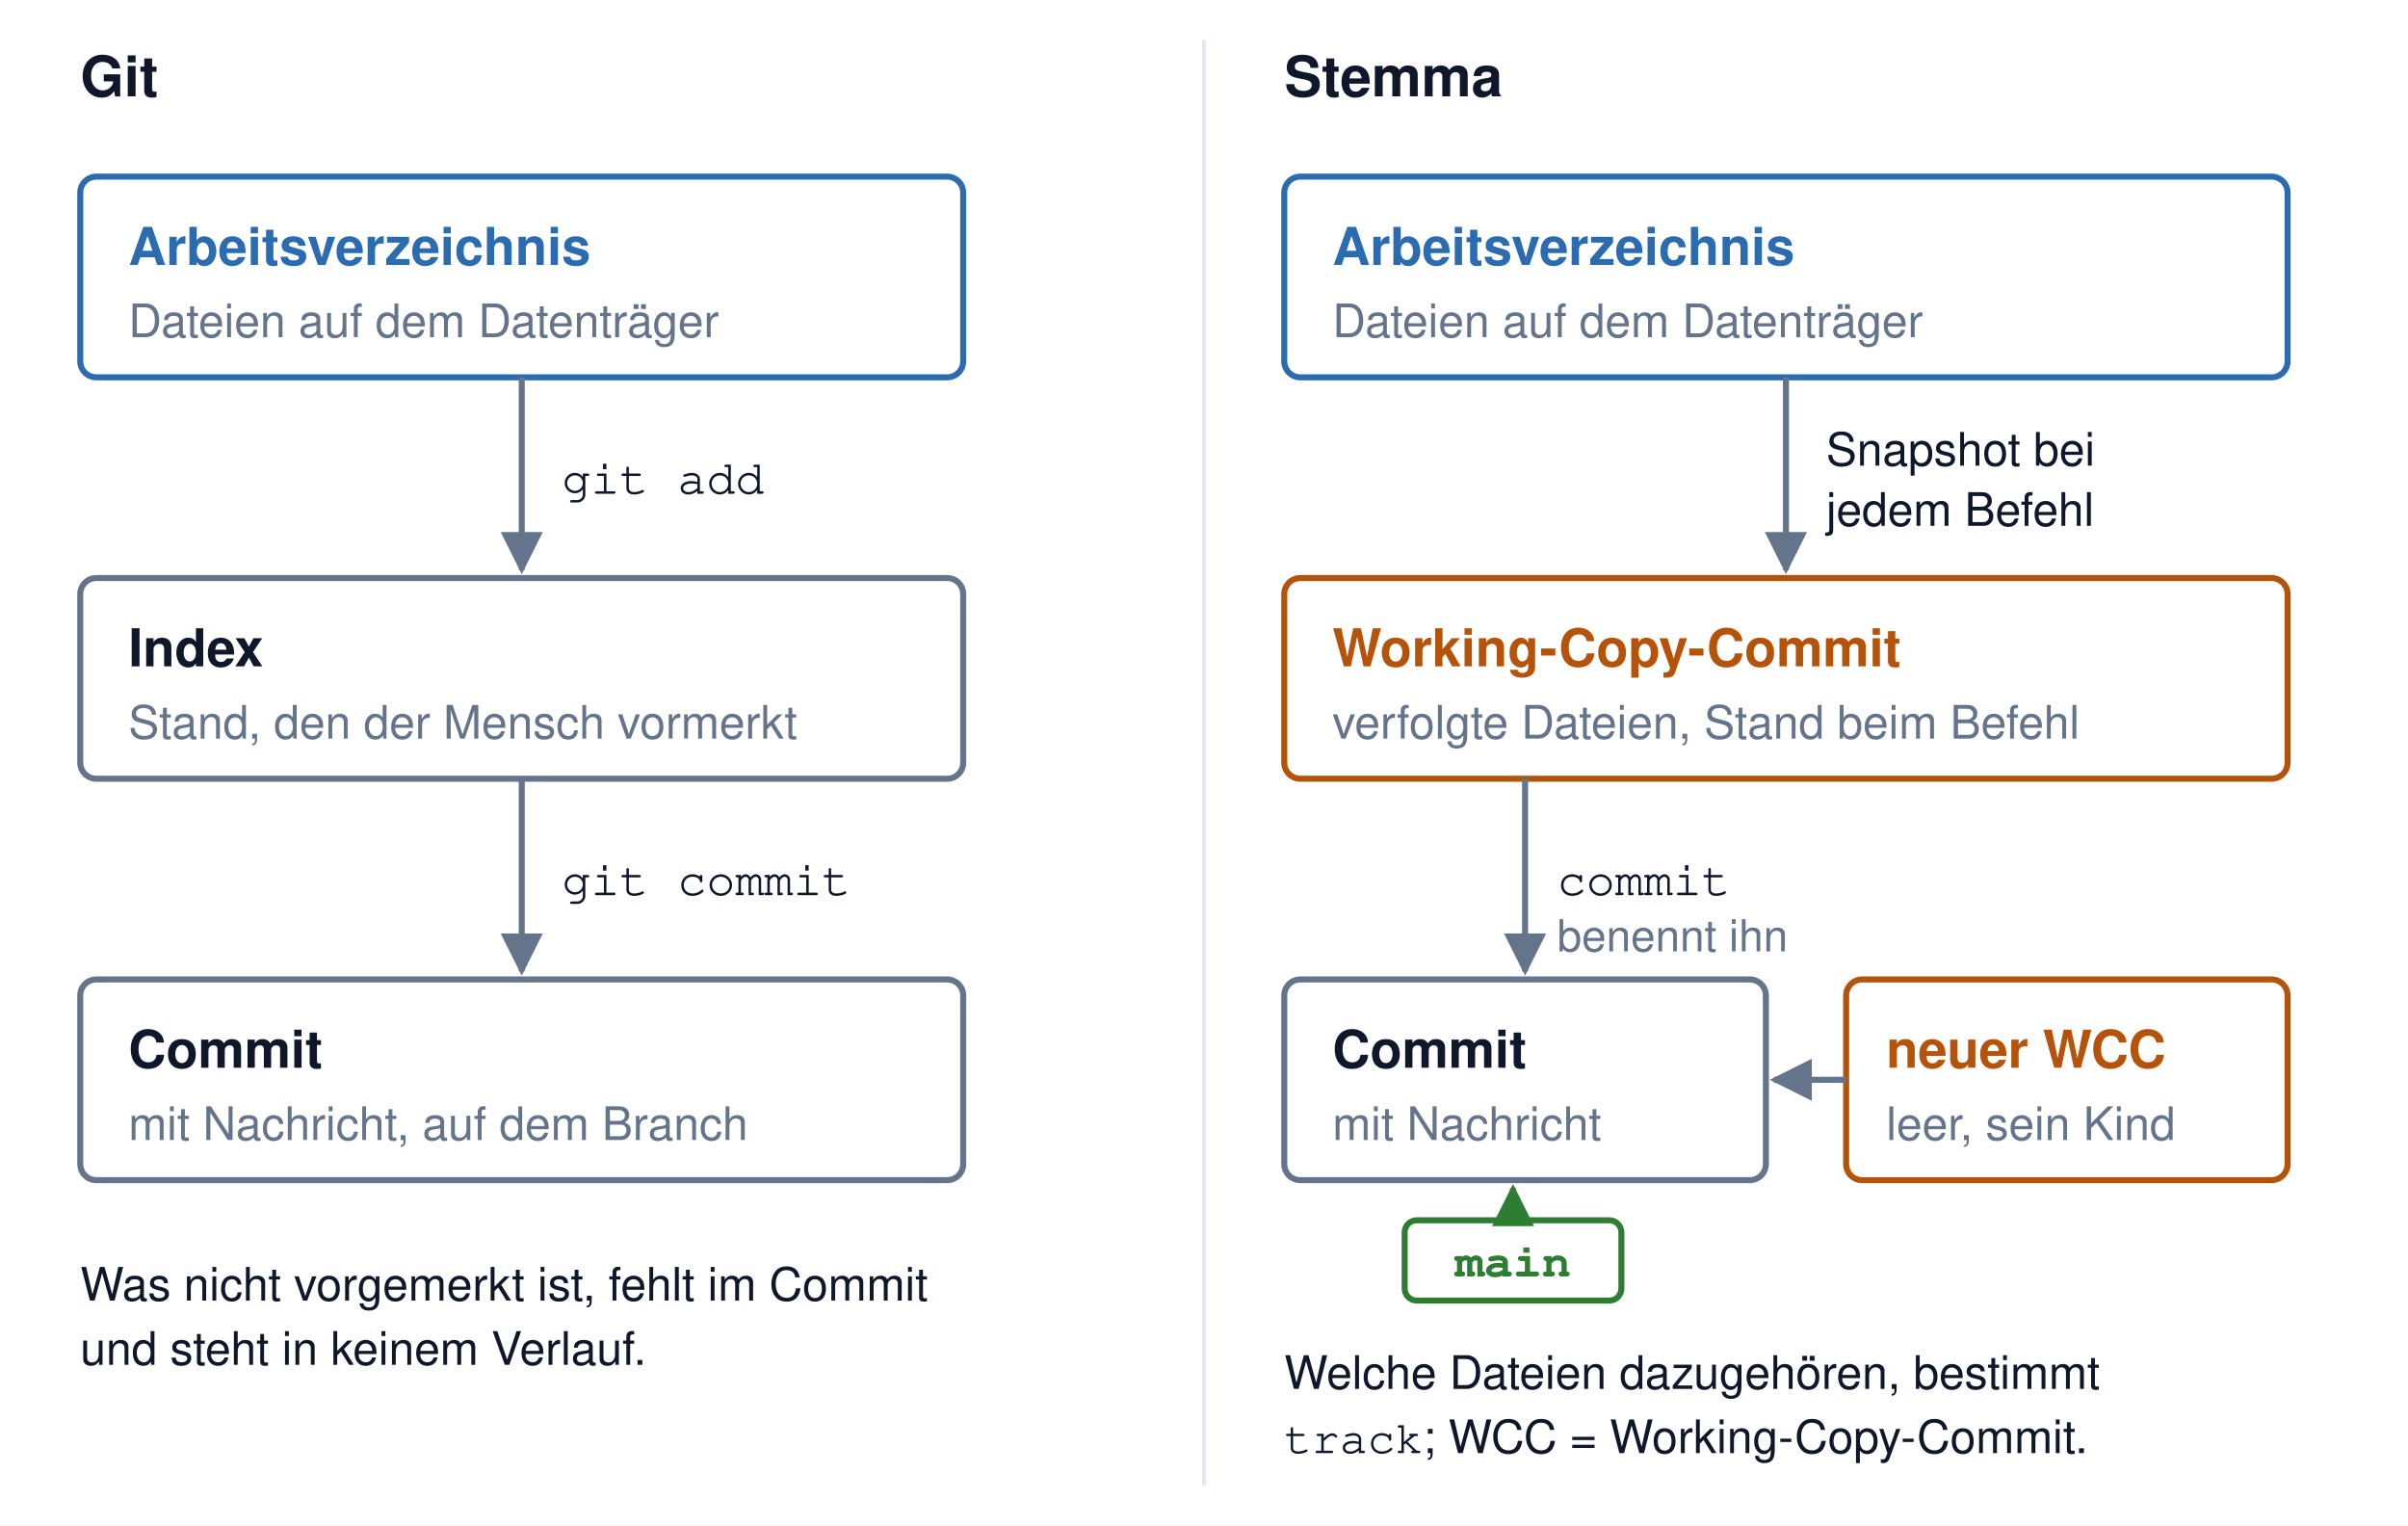
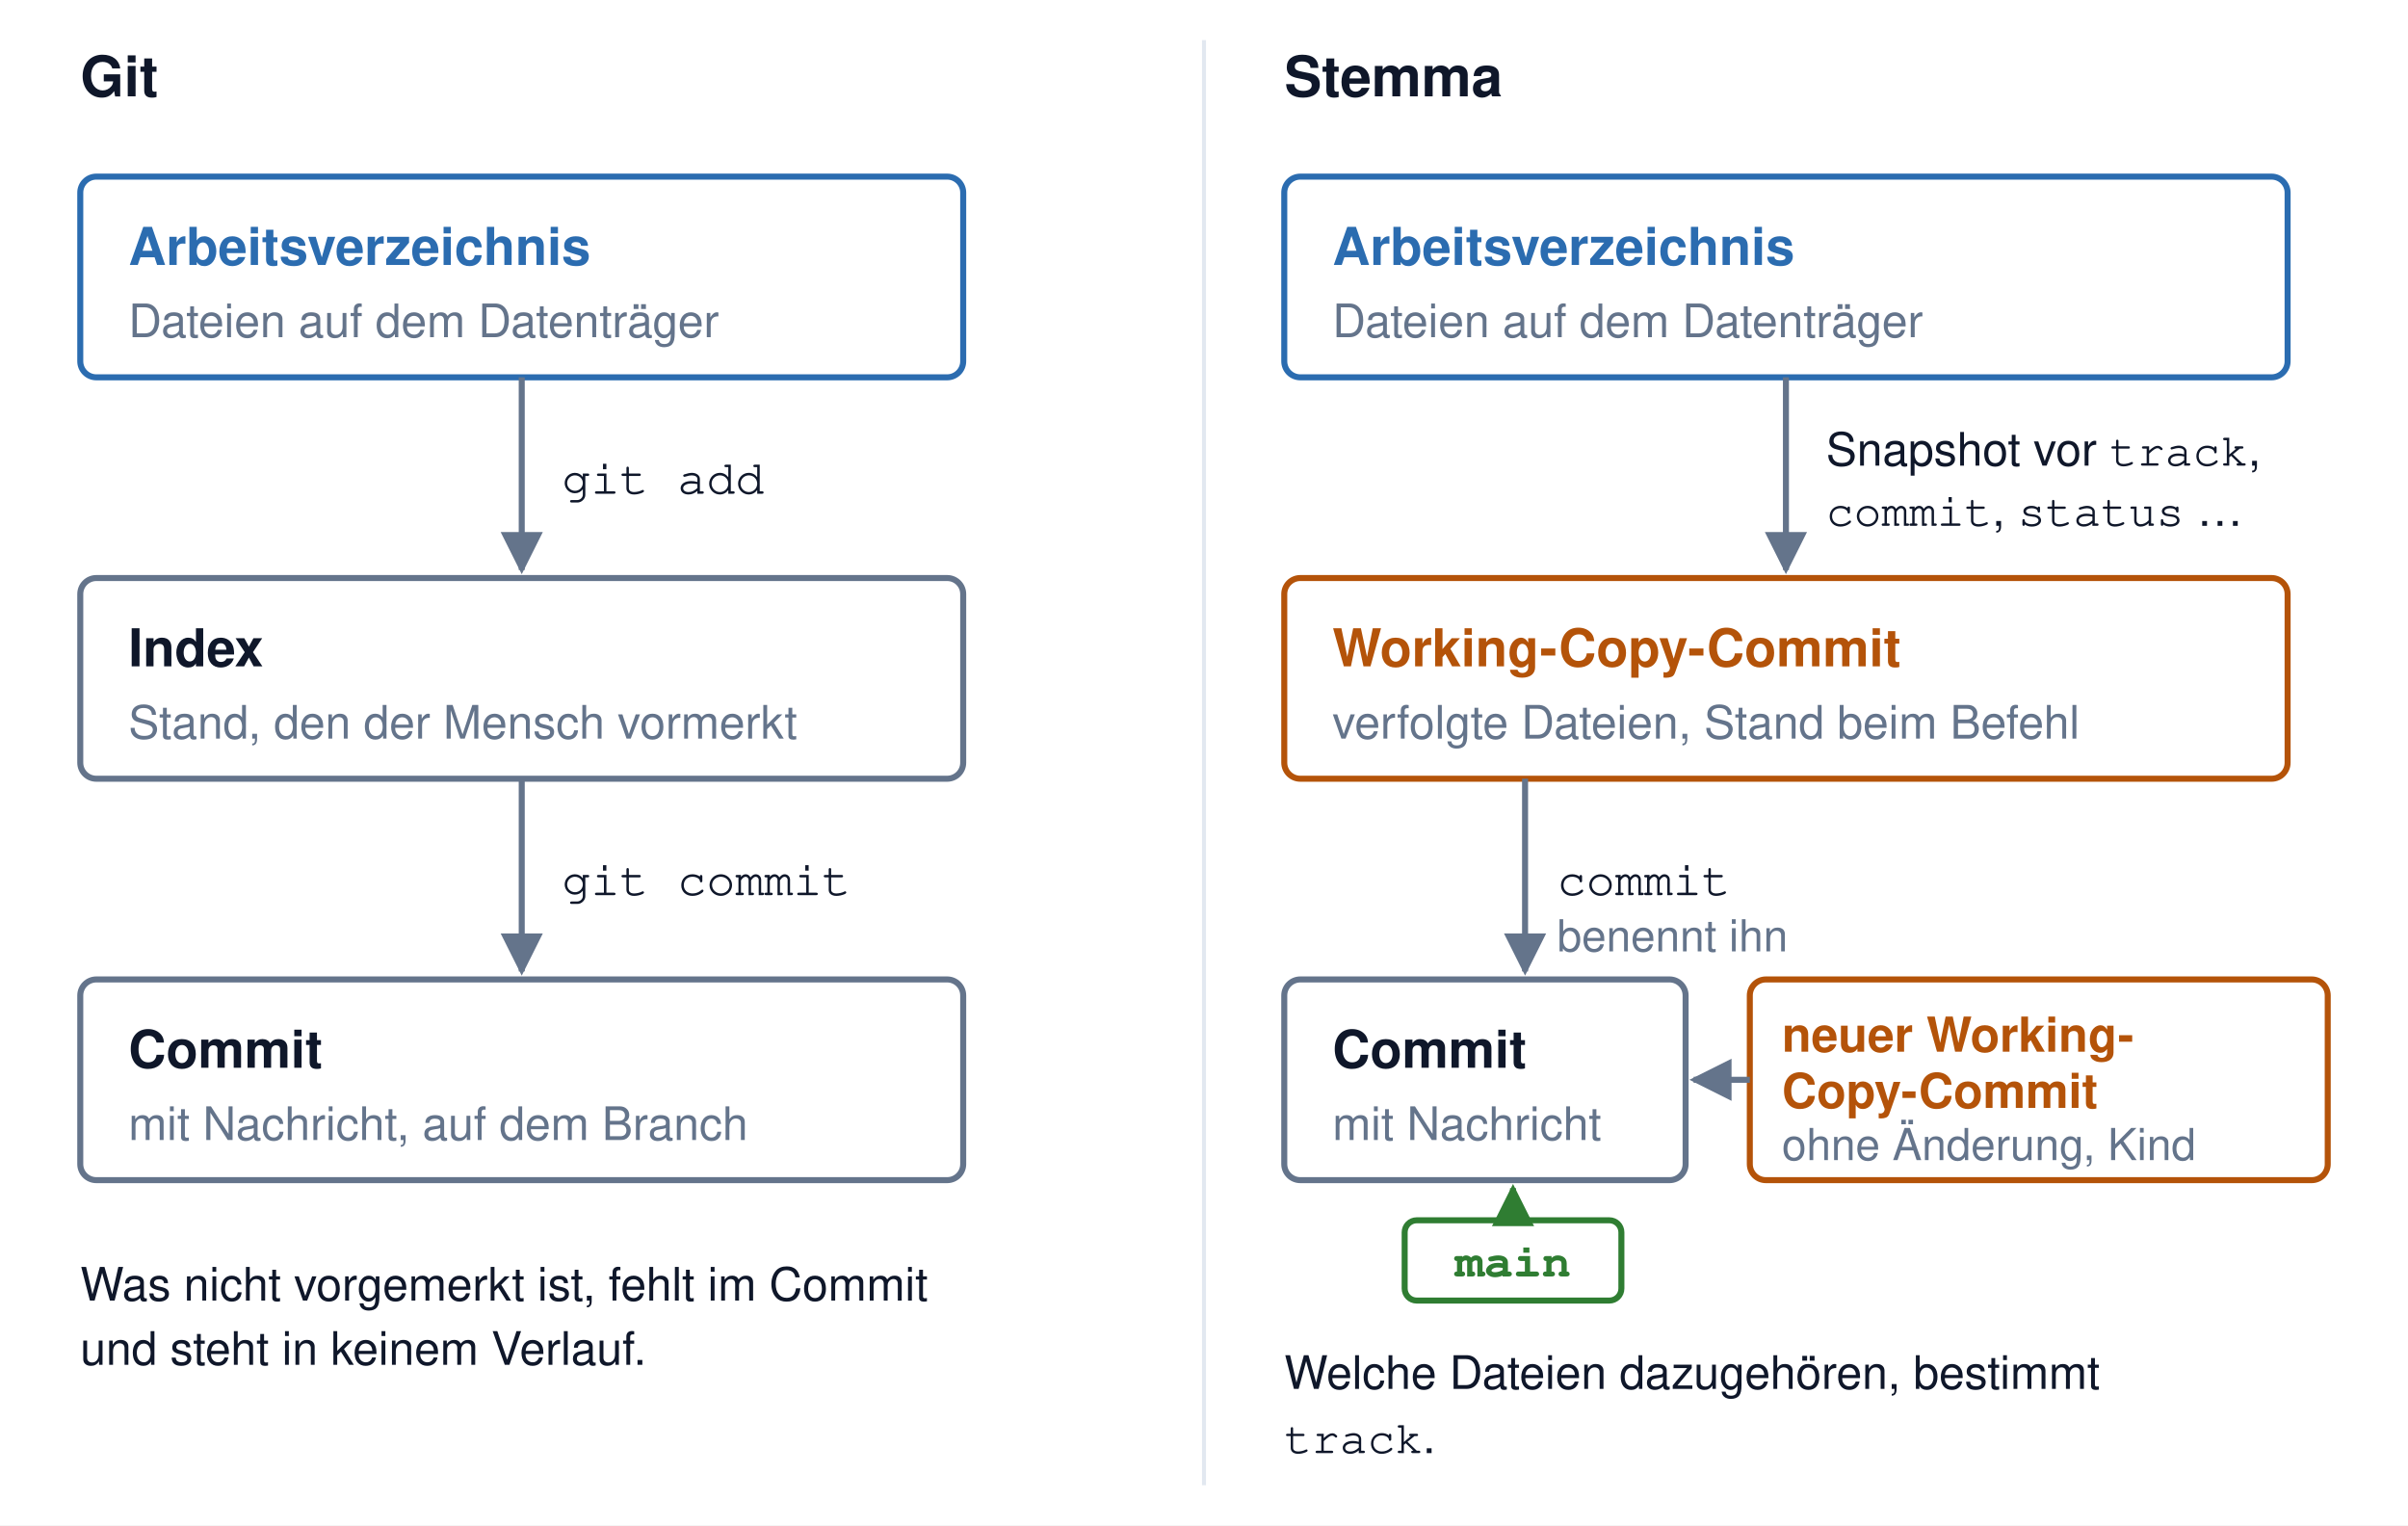
<svg xmlns="http://www.w3.org/2000/svg" viewBox="0 0 600 380" font-family="Helvetica, Arial, sans-serif">
  <defs>
    <marker id="arrow" viewBox="0 0 10 10" refX="9" refY="5" markerWidth="7" markerHeight="7" orient="auto">
      <path d="M0,0 L10,5 L0,10 z" fill="#64748B" />
    </marker>
    <marker id="arrow-green" viewBox="0 0 10 10" refX="9" refY="5" markerWidth="7" markerHeight="7" orient="auto">
      <path d="M0,0 L10,5 L0,10 z" fill="#2F7D32" />
    </marker>
  </defs>
  <rect x="0" y="0" width="600" height="380" fill="#FFFFFF" />
  <g font-size="14" font-weight="bold" fill="#0F172A">
    <text x="20" y="24">Git</text>
    <text x="320" y="24">Stemma</text>
  </g>
  <line x1="300" y1="10" x2="300" y2="370" stroke="#E2E8F0" stroke-width="1" />
  <g stroke-width="1.5" fill="#FFFFFF">
    <rect x="20" y="44" width="220" height="50" rx="4" stroke="#2B6CB0" />
    <rect x="20" y="144" width="220" height="50" rx="4" stroke="#64748B" />
    <rect x="20" y="244" width="220" height="50" rx="4" stroke="#64748B" />
  </g>
  <g font-size="13" font-weight="bold">
    <text x="32" y="66" fill="#2B6CB0">Arbeitsverzeichnis</text>
    <text x="32" y="166" fill="#0F172A">Index</text>
    <text x="32" y="266" fill="#0F172A">Commit</text>
  </g>
  <g font-size="11.5" fill="#64748B">
    <text x="32" y="84">Dateien auf dem Datenträger</text>
    <text x="32" y="184">Stand, den der Mensch vormerkt</text>
    <text x="32" y="284">mit Nachricht, auf dem Branch</text>
  </g>
  <g stroke="#64748B" stroke-width="1.5" marker-end="url(#arrow)">
    <line x1="130" y1="94" x2="130" y2="142" />
    <line x1="130" y1="194" x2="130" y2="242" />
  </g>
  <g font-family="Courier, monospace" font-size="12" fill="#0F172A">
    <text x="140" y="123">git add</text>
    <text x="140" y="223">git commit</text>
  </g>
  <g font-size="11.5" fill="#0F172A">
    <text x="20" y="324">Was nicht vorgemerkt ist, fehlt im Commit</text>
    <text x="20" y="340">und steht in keinem Verlauf.</text>
  </g>
  <g stroke-width="1.5" fill="#FFFFFF">
    <rect x="320" y="44" width="250" height="50" rx="4" stroke="#2B6CB0" />
    <rect x="320" y="144" width="250" height="50" rx="4" stroke="#B45309" />
-     <rect x="320" y="244" width="120" height="50" rx="4" stroke="#64748B" />
-     <rect x="460" y="244" width="110" height="50" rx="4" stroke="#B45309" />
+     <rect x="320" y="244" width="100" height="50" rx="4" stroke="#64748B" />
+     <rect x="436" y="244" width="144" height="50" rx="4" stroke="#B45309" />
  </g>
  <g font-size="13" font-weight="bold">
    <text x="332" y="66" fill="#2B6CB0">Arbeitsverzeichnis</text>
    <text x="332" y="166" fill="#B45309">Working-Copy-Commit</text>
    <text x="332" y="266" fill="#0F172A">Commit</text>
-     <text x="470" y="266" fill="#B45309">neuer WCC</text>
+     <text x="444" y="262" fill="#B45309" font-size="12">neuer Working-</text>
+     <text x="444" y="276" fill="#B45309" font-size="12">Copy-Commit</text>
  </g>
  <g font-size="11.5" fill="#64748B">
    <text x="332" y="84">Dateien auf dem Datenträger</text>
    <text x="332" y="184">verfolgte Dateien, Stand beim Befehl</text>
    <text x="332" y="284">mit Nachricht</text>
-     <text x="470" y="284">leer, sein Kind</text>
+     <text x="444" y="289" font-size="11">ohne Änderung, Kind</text>
  </g>
  <g stroke="#64748B" stroke-width="1.5" marker-end="url(#arrow)">
    <line x1="445" y1="94" x2="445" y2="142" />
    <line x1="380" y1="194" x2="380" y2="242" />
-     <line x1="460" y1="269" x2="442" y2="269" />
+     <line x1="436" y1="269" x2="422" y2="269" />
  </g>
  <g font-size="11.5" fill="#0F172A">
-     <text x="455" y="116">Snapshot bei</text>
-     <text x="455" y="131">jedem Befehl</text>
+     <text x="455" y="116">Snapshot vor <tspan font-family="Courier, monospace">track</tspan>,</text>
+     <text x="455" y="131">
+       <tspan font-family="Courier, monospace">commit</tspan>, <tspan font-family="Courier, monospace">status</tspan> …</text>
  </g>
  <text x="388" y="223" font-family="Courier, monospace" font-size="12" fill="#0F172A">commit</text>
  <text x="388" y="237" font-size="11" fill="#64748B">benennt ihn</text>
  <rect x="350" y="304" width="54" height="20" rx="3" fill="#FFFFFF" stroke="#2F7D32" stroke-width="1.5" />
  <text x="377" y="318" font-family="Courier, monospace" font-size="12" font-weight="bold" fill="#2F7D32" text-anchor="middle">main</text>
  <line x1="377" y1="304" x2="377" y2="296" stroke="#2F7D32" stroke-width="1.5" marker-end="url(#arrow-green)" />
  <g font-size="11.5" fill="#0F172A">
    <text x="320" y="346">Welche Dateien dazugehören, bestimmt</text>
    <text x="320" y="362">
-       <tspan font-family="Courier, monospace">track</tspan>; WCC = Working-Copy-Commit.</text>
+       <tspan font-family="Courier, monospace">track</tspan>.</text>
  </g>
</svg>
